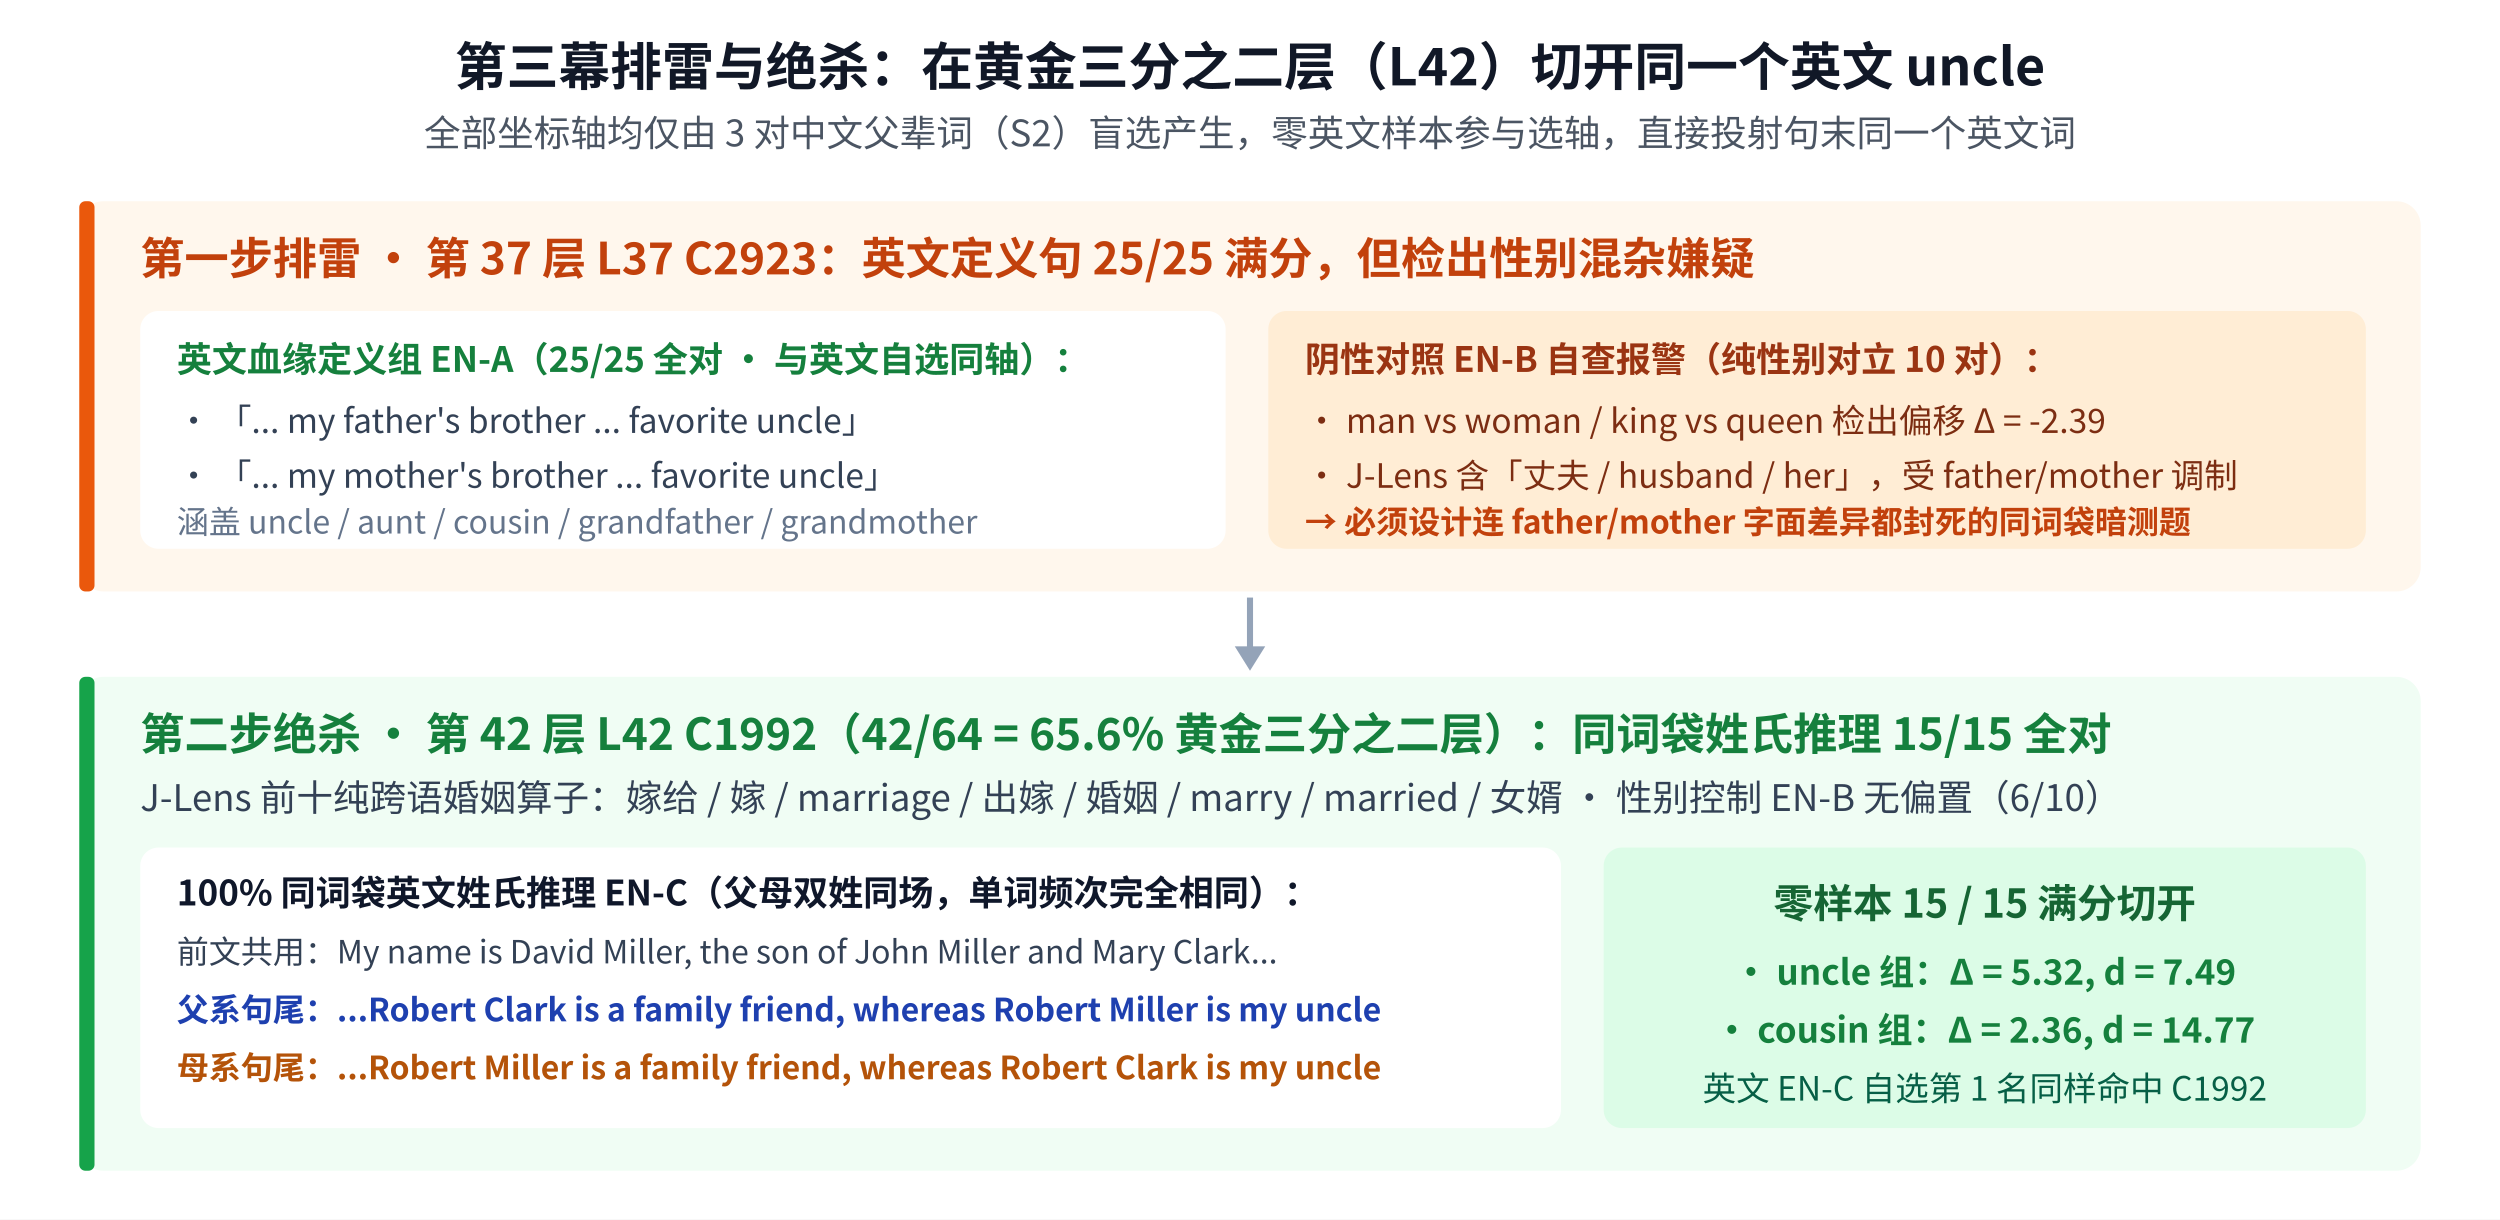
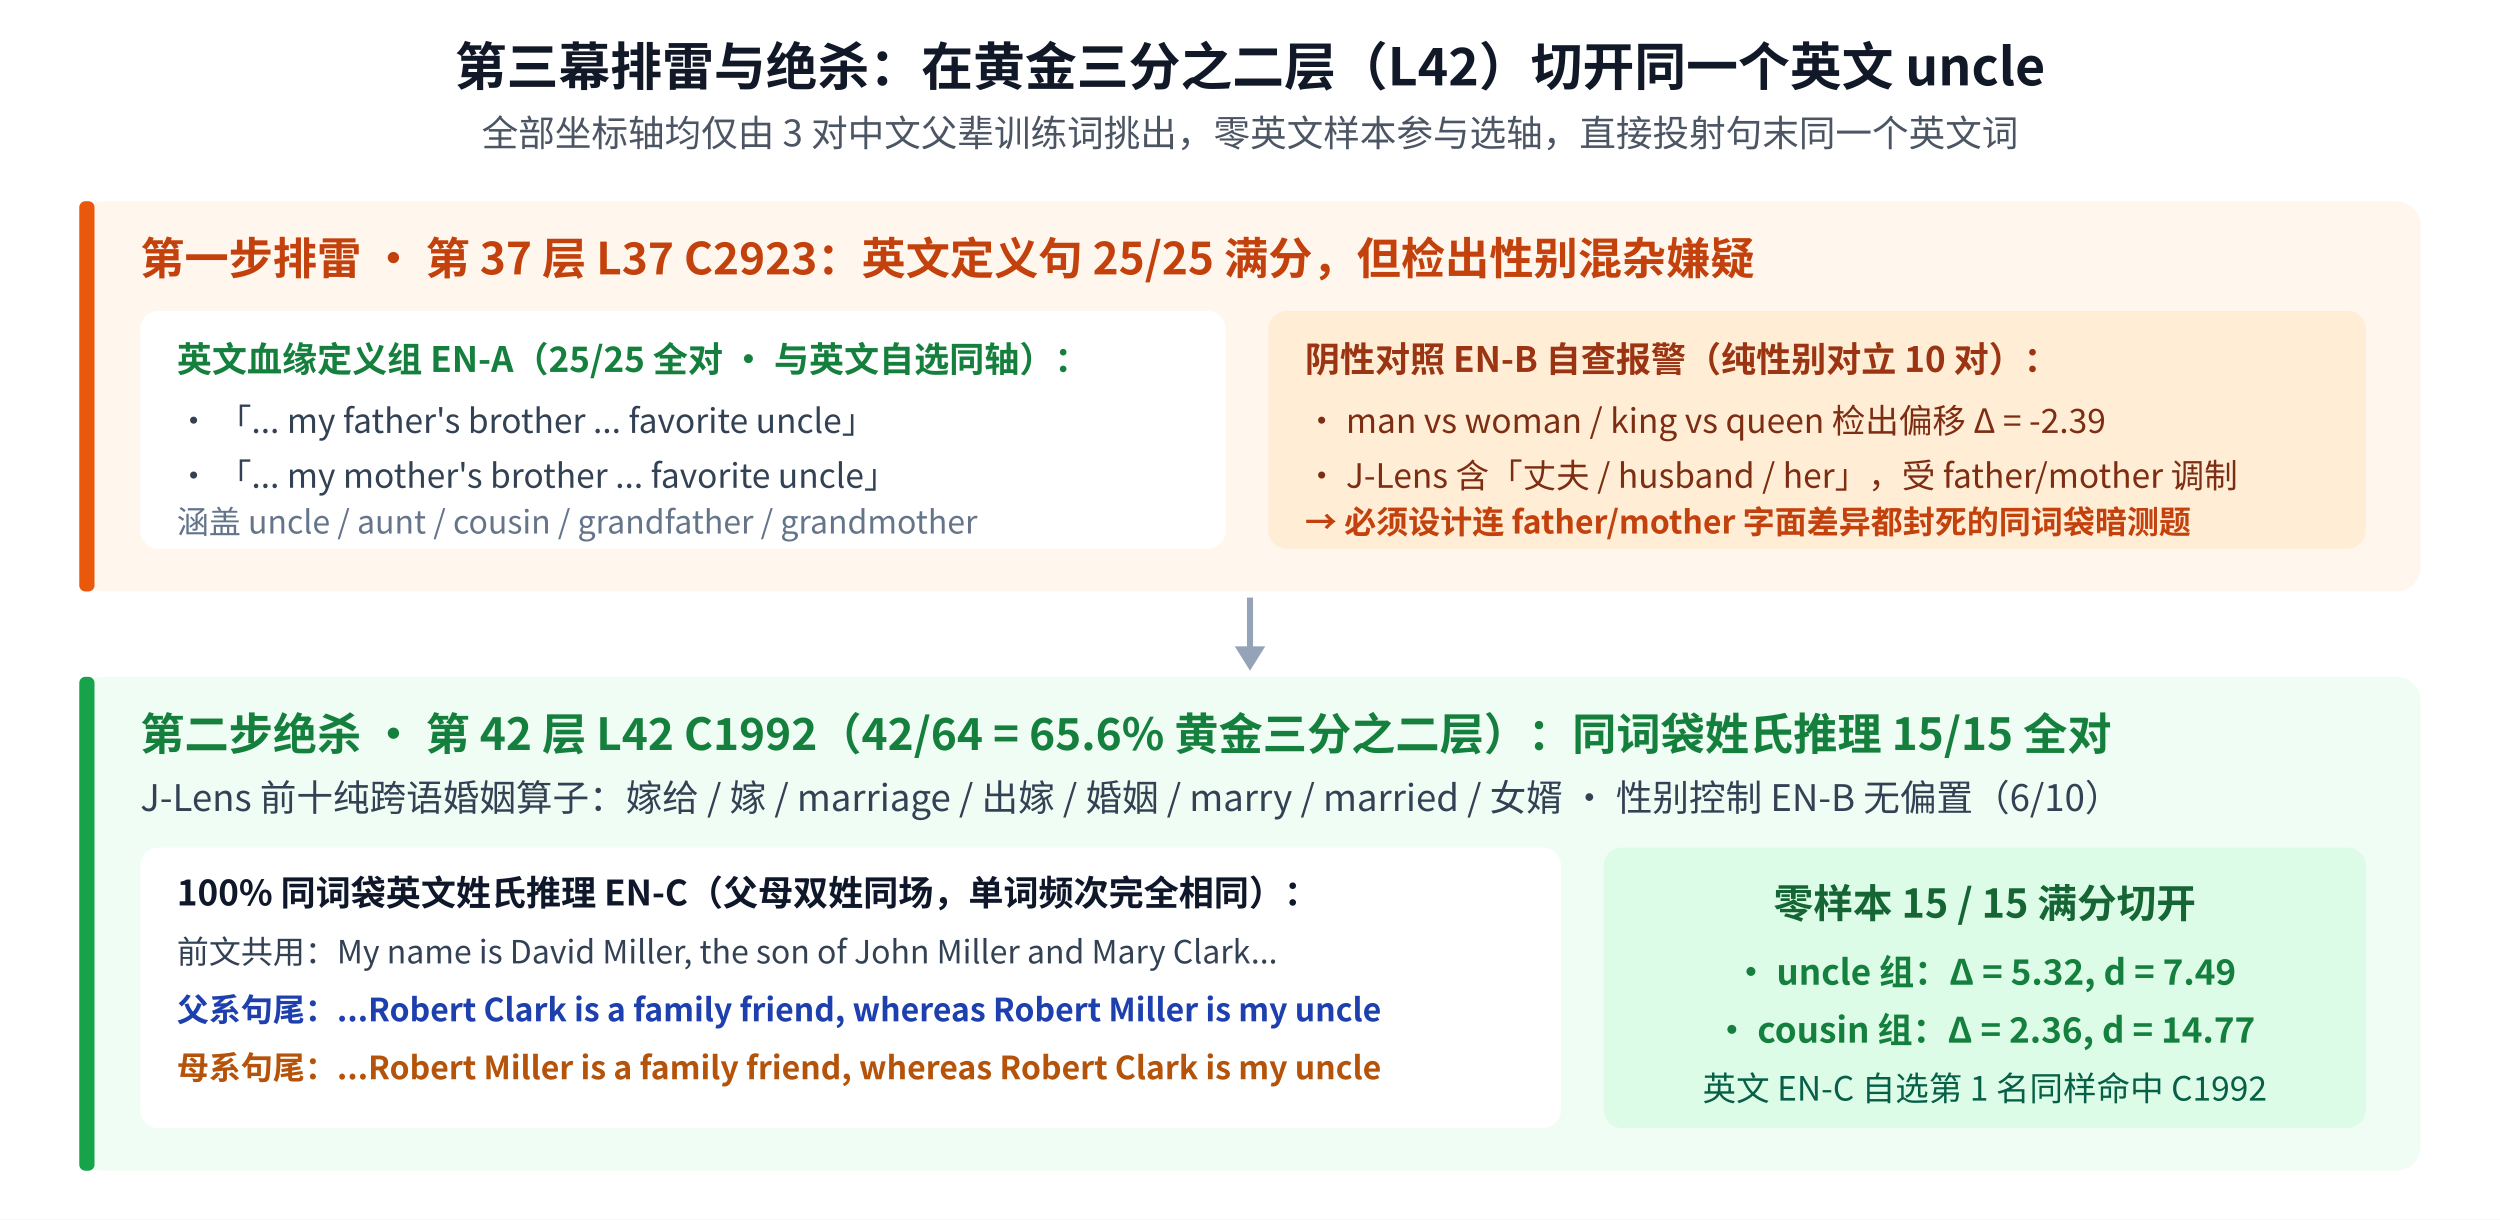
<svg xmlns="http://www.w3.org/2000/svg" viewBox="0 0 820 400" width="820" height="400" font-family="'WenQuanYi Micro Hei','Noto Sans CJK SC',sans-serif" style="background-color:#ffffff;">
  <rect width="820" height="400" fill="#ffffff" />
  <text x="410" y="28" text-anchor="middle" font-size="17" font-weight="bold" fill="#111827">第三幕排雷与绝杀：在黄金三分之二层（L42）切开同一个英文 uncle</text>
-   <text x="410" y="48" text-anchor="middle" font-size="12" fill="#4b5563">全部坐标轴均仅由 3 对中文父辈词（S2）盲选产生，零英文样本参与选轴，直接投射句末同一个英文词</text>
+   <text x="410" y="48" text-anchor="middle" font-size="12" fill="#4b5563">全部坐标轴均仅由 3 对中文父辈训练词挑出，零英文样本参与选轴，直接投射句末同一个英文词</text>
  <rect x="26" y="66" width="768" height="128" rx="8" fill="#fff7ed" />
  <rect x="26" y="66" width="5" height="128" rx="2" fill="#ea580c" />
  <text x="46" y="90" font-size="14.5" font-weight="bold" fill="#c2410c">第一步排雷 · 第 37 层 L37 C2923：英文定义句 25/25 满分，但检出性别混杂嫌疑</text>
  <rect x="46" y="102" width="356" height="78" rx="6" fill="#ffffff" />
  <text x="58" y="122" font-size="11.5" font-weight="bold" fill="#15803d">英文血缘定义组 EN-A（25/25 全对 · 与英文自选同轴）：</text>
  <text x="58" y="142" font-size="11" fill="#334155">• 「... my father's brother ... favorite uncle」</text>
  <text x="58" y="160" font-size="11" fill="#334155">• 「... my mother's brother ... favorite uncle」</text>
  <text x="58" y="175" font-size="10.5" fill="#64748b">涵盖 uncle / aunt / cousin / grandfather / grandmother</text>
  <rect x="416" y="102" width="360" height="78" rx="6" fill="#ffedd5" />
  <text x="428" y="122" font-size="11.5" font-weight="bold" fill="#9a3412">阴性对照 EN-B 自查报警（纯性别对立 10 对）：</text>
  <text x="428" y="142" font-size="11" fill="#7c2d12">• man vs woman / king vs queen 检出偏移 Δ = -2.39</text>
  <text x="428" y="160" font-size="11" fill="#7c2d12">• J-Lens 含「丈夫 / husband / her」，受 father/mother 调制</text>
  <text x="428" y="175" font-size="10.5" font-weight="bold" fill="#c2410c">→ 必须设计连 father/mother 字面差异都封死的同词袋暗测题</text>
  <line x1="410" y1="196" x2="410" y2="214" stroke="#94a3b8" stroke-width="2" />
  <polygon points="405,212 410,220 415,212" fill="#94a3b8" />
  <rect x="26" y="222" width="768" height="162" rx="8" fill="#f0fdf4" />
  <rect x="26" y="222" width="5" height="162" rx="2" fill="#16a34a" />
  <text x="46" y="246" font-size="14.5" font-weight="bold" fill="#15803d">第二步绝杀 · 第 42 层 L42 C1992（42/64 = 65.6% 黄金三分之二层）：同词袋姓氏推理 15/15 全对</text>
  <text x="46" y="266" font-size="12" fill="#334155">J-Lens 前十纯跨语婚姻算子：嫁给 / 嫁 / marriage / 出嫁 / 婚姻 / marry / married / 女婿 · 性别控制 EN-B 无偏置（6/10）</text>
  <rect x="46" y="278" width="466" height="92" rx="6" fill="#ffffff" />
  <text x="58" y="297" font-size="11.5" font-weight="bold" fill="#0f172a">100% 同词袋英文姓氏推理 EN-C（父母双姓同场，单词频次完全相同）：</text>
  <text x="58" y="316" font-size="10.5" fill="#334155">前文共用：My name is David Miller, the son of John Miller and Mary Clark...</text>
  <text x="58" y="335" font-size="10.5" font-weight="bold" fill="#1e40af">父系句尾：...Robert Clark is a family friend, whereas Robert Miller is my uncle</text>
  <text x="58" y="354" font-size="10.5" font-weight="bold" fill="#b45309">母系句尾：...Robert Miller is a family friend, whereas Robert Clark is my uncle</text>
  <rect x="526" y="278" width="250" height="92" rx="6" fill="#dcfce7" />
  <text x="651" y="301" text-anchor="middle" font-size="13" font-weight="bold" fill="#166534">零样本 15 / 15 满分切开</text>
  <text x="651" y="323" text-anchor="middle" font-size="11.5" font-weight="bold" fill="#15803d">• uncle 组：Δ = 5.32, d = 7.49</text>
  <text x="651" y="342" text-anchor="middle" font-size="11.5" font-weight="bold" fill="#15803d">• cousin 组：Δ = 2.36, d = 14.77</text>
  <text x="651" y="361" text-anchor="middle" font-size="11" fill="#065f46">英文 EN-C 自选第 1 名同样命中 C1992</text>
</svg>
